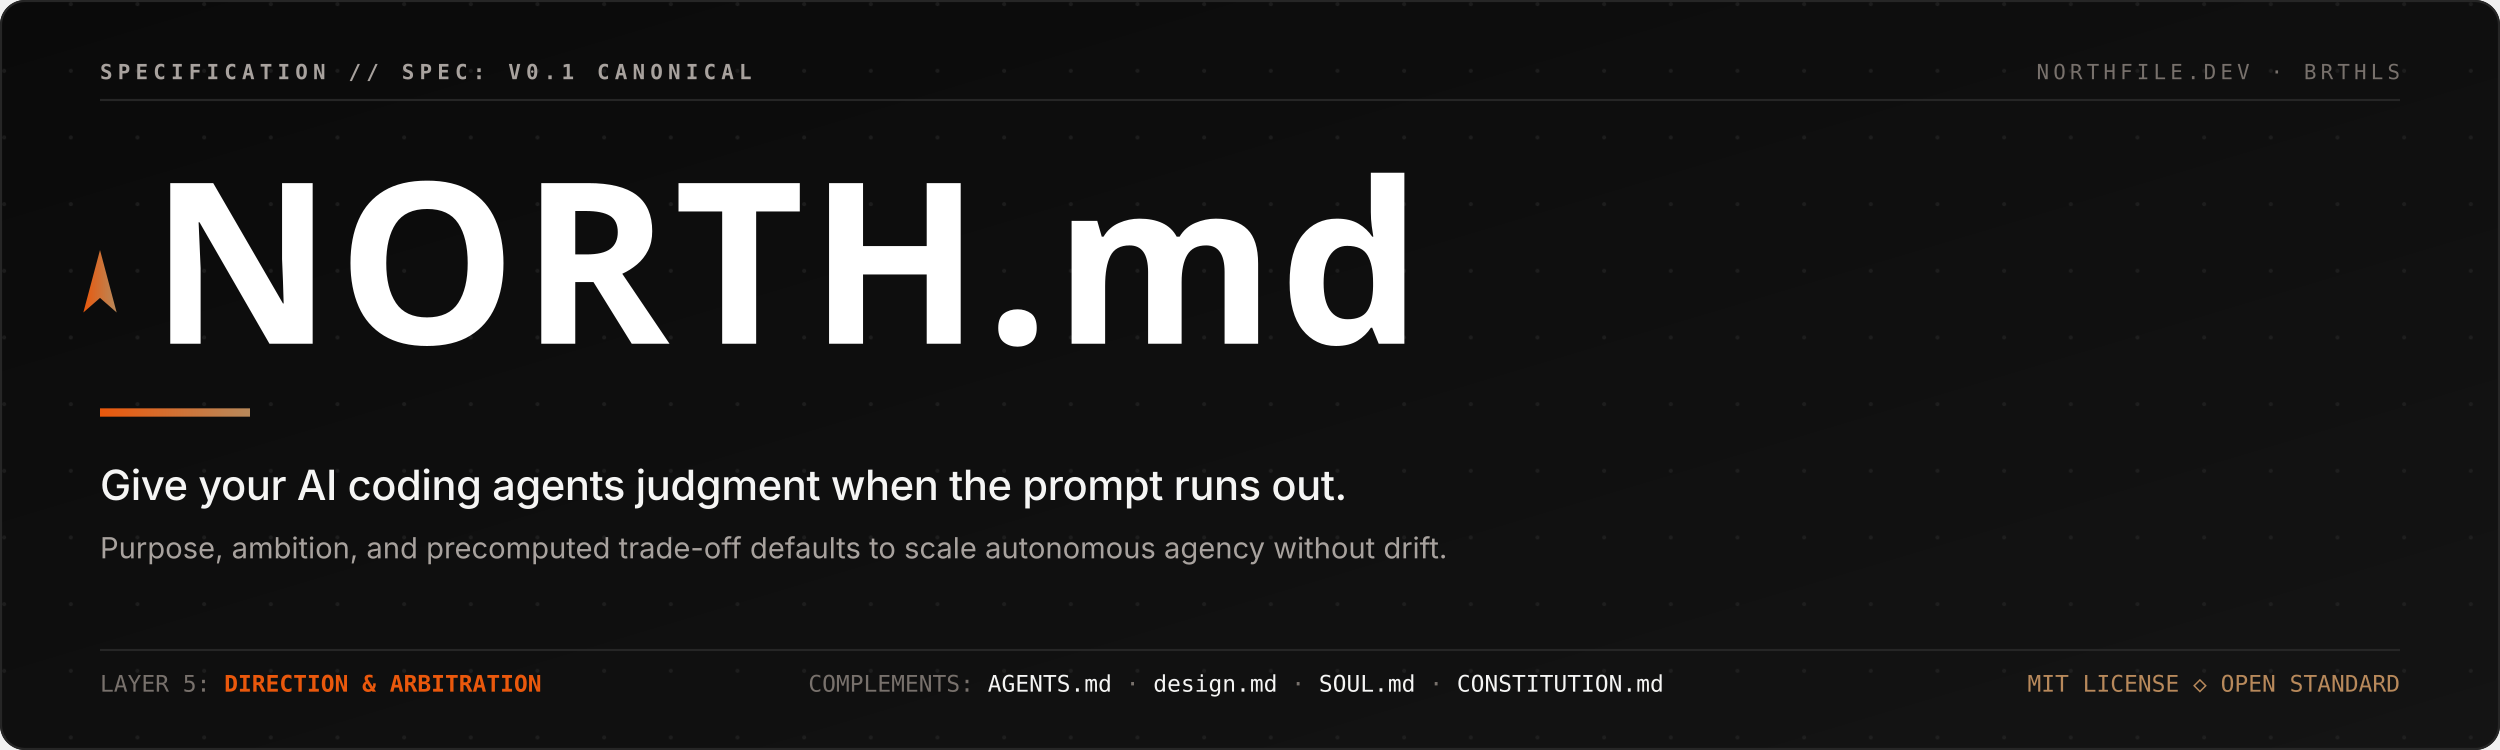
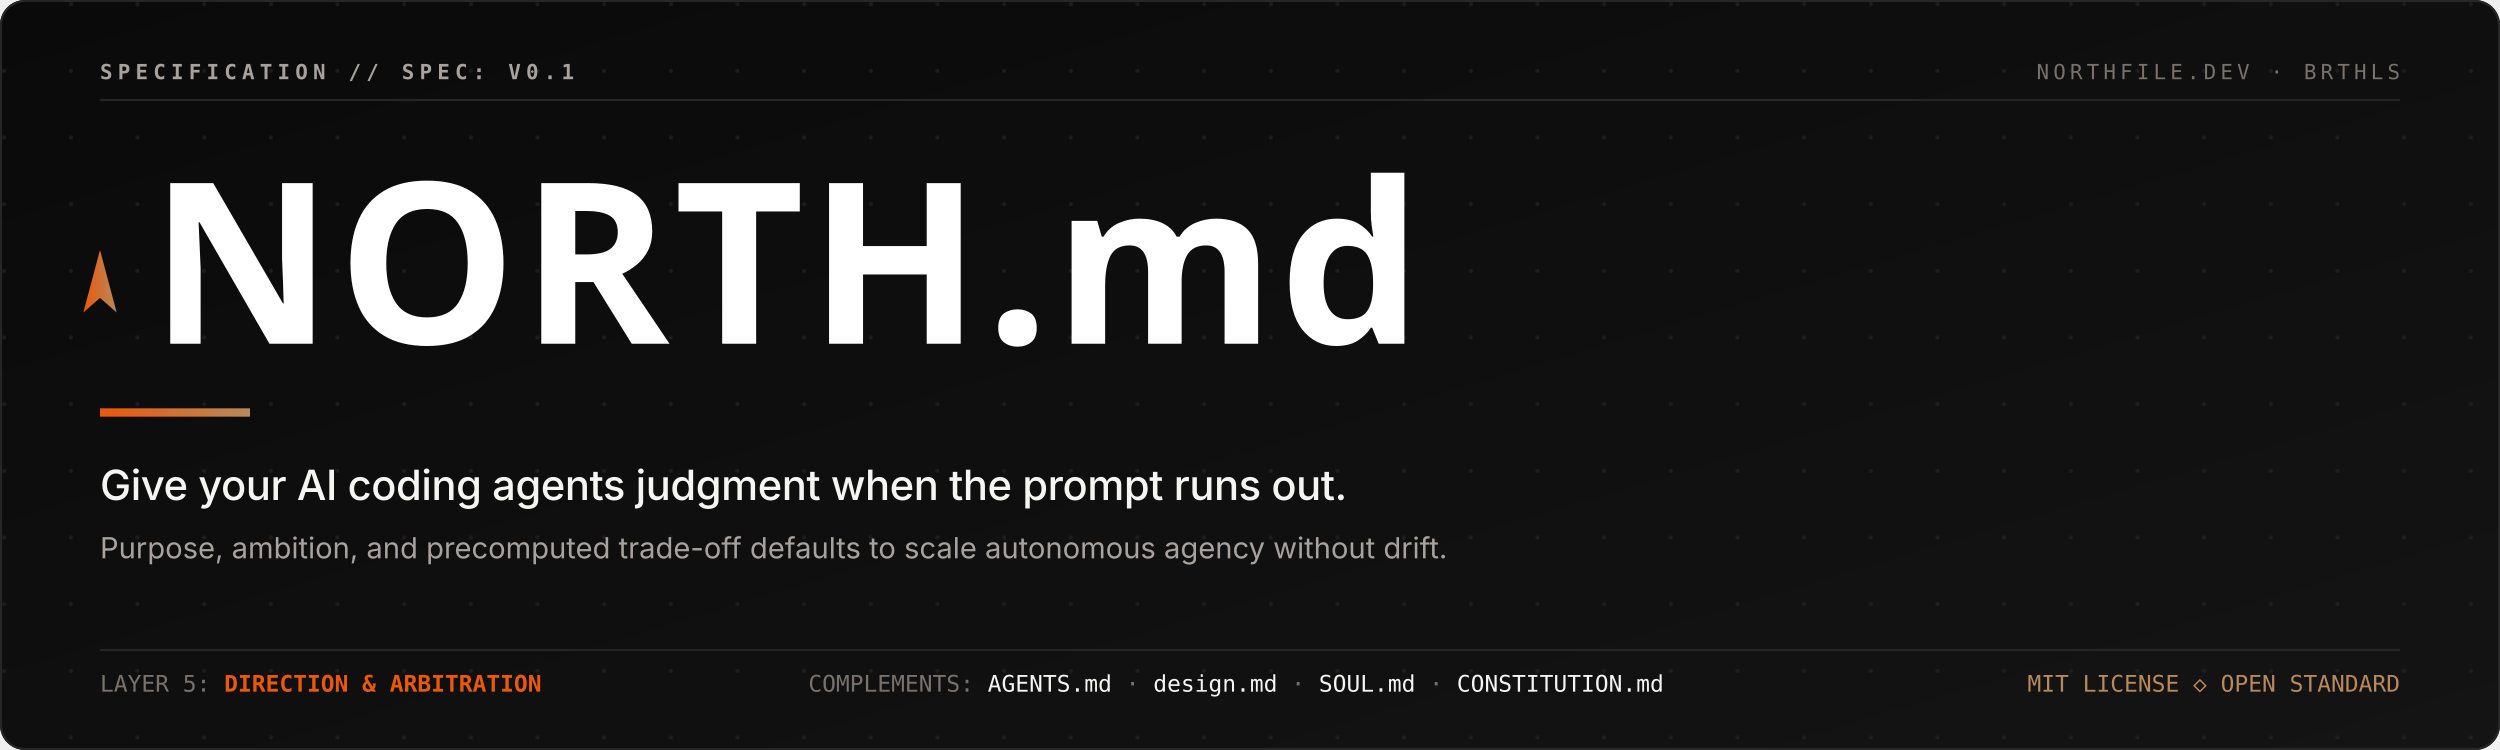
<svg xmlns="http://www.w3.org/2000/svg" viewBox="0 0 1200 360" width="100%" height="100%" fill="none">
  <defs>
    <linearGradient id="bg-dark" x1="0%" y1="0%" x2="100%" y2="100%">
      <stop offset="0%" stop-color="#0a0a0a" />
      <stop offset="100%" stop-color="#141414" />
    </linearGradient>
    <linearGradient id="rust-grad" x1="0%" y1="0%" x2="100%" y2="0%">
      <stop offset="0%" stop-color="#ea580c" />
      <stop offset="100%" stop-color="#b8895b" />
    </linearGradient>
    <pattern id="grid-dots" x="0" y="0" width="32" height="32" patternUnits="userSpaceOnUse">
      <circle cx="2" cy="2" r="1" fill="#262626" />
    </pattern>
  </defs>
  <rect width="1200" height="360" rx="12" fill="url(#bg-dark)" />
  <rect width="1200" height="360" rx="12" fill="url(#grid-dots)" opacity="0.6" />
  <rect x="0.5" y="0.5" width="1199" height="359" rx="11.5" stroke="#262626" stroke-width="1" />
  <line x1="48" y1="48" x2="1152" y2="48" stroke="#262626" stroke-width="1" />
-   <text x="48" y="38" font-family="'JetBrains Mono', monospace" font-size="10" fill="#a8a29e" letter-spacing="0.25em" font-weight="600">SPECIFICATION // SPEC: V0.1 CANONICAL</text>
+   <text x="48" y="38" font-family="'JetBrains Mono', monospace" font-size="10" fill="#a8a29e" letter-spacing="0.25em" font-weight="600">SPECIFICATION // SPEC: V0.1</text>
  <text x="1152" y="38" text-anchor="end" font-family="'JetBrains Mono', monospace" font-size="10" fill="#78716c" letter-spacing="0.2em">NORTHFILE.DEV · BRTHLS</text>
  <g transform="translate(48, 165)">
    <path d="M 0 -45 L 8 -15 L 0 -22 L -8 -15 Z" fill="url(#rust-grad)" />
    <text x="24" y="0" font-family="'Anton', Impact, 'Arial Narrow', sans-serif" font-size="108" fill="#ffffff" letter-spacing="0.02em" font-weight="900">NORTH.md</text>
  </g>
  <rect x="48" y="196" width="72" height="4" fill="url(#rust-grad)" />
  <text x="48" y="240" font-family="'Inter', -apple-system, sans-serif" font-size="20" fill="#f5f5f4" font-weight="500" letter-spacing="-0.01em">
    Give your AI coding agents judgment when the prompt runs out.
  </text>
  <text x="48" y="268" font-family="'Inter', -apple-system, sans-serif" font-size="14" fill="#a8a29e" font-weight="400">
    Purpose, ambition, and precomputed trade-off defaults to scale autonomous agency without drift.
  </text>
  <line x1="48" y1="312" x2="1152" y2="312" stroke="#262626" stroke-width="1" />
  <g transform="translate(48, 332)">
    <text x="0" y="0" font-family="'JetBrains Mono', monospace" font-size="11" fill="#78716c">
      LAYER 5: <tspan fill="#ea580c" font-weight="600">DIRECTION &amp; ARBITRATION</tspan>
    </text>
    <text x="340" y="0" font-family="'JetBrains Mono', monospace" font-size="11" fill="#78716c">
      COMPLEMENTS: <tspan fill="#f5f5f4">AGENTS.md</tspan> · <tspan fill="#f5f5f4">design.md</tspan> · <tspan fill="#f5f5f4">SOUL.md</tspan> · <tspan fill="#f5f5f4">CONSTITUTION.md</tspan>
    </text>
    <text x="1104" y="0" text-anchor="end" font-family="'JetBrains Mono', monospace" font-size="11" fill="#b8895b">
      MIT LICENSE ◇ OPEN STANDARD
    </text>
  </g>
</svg>
